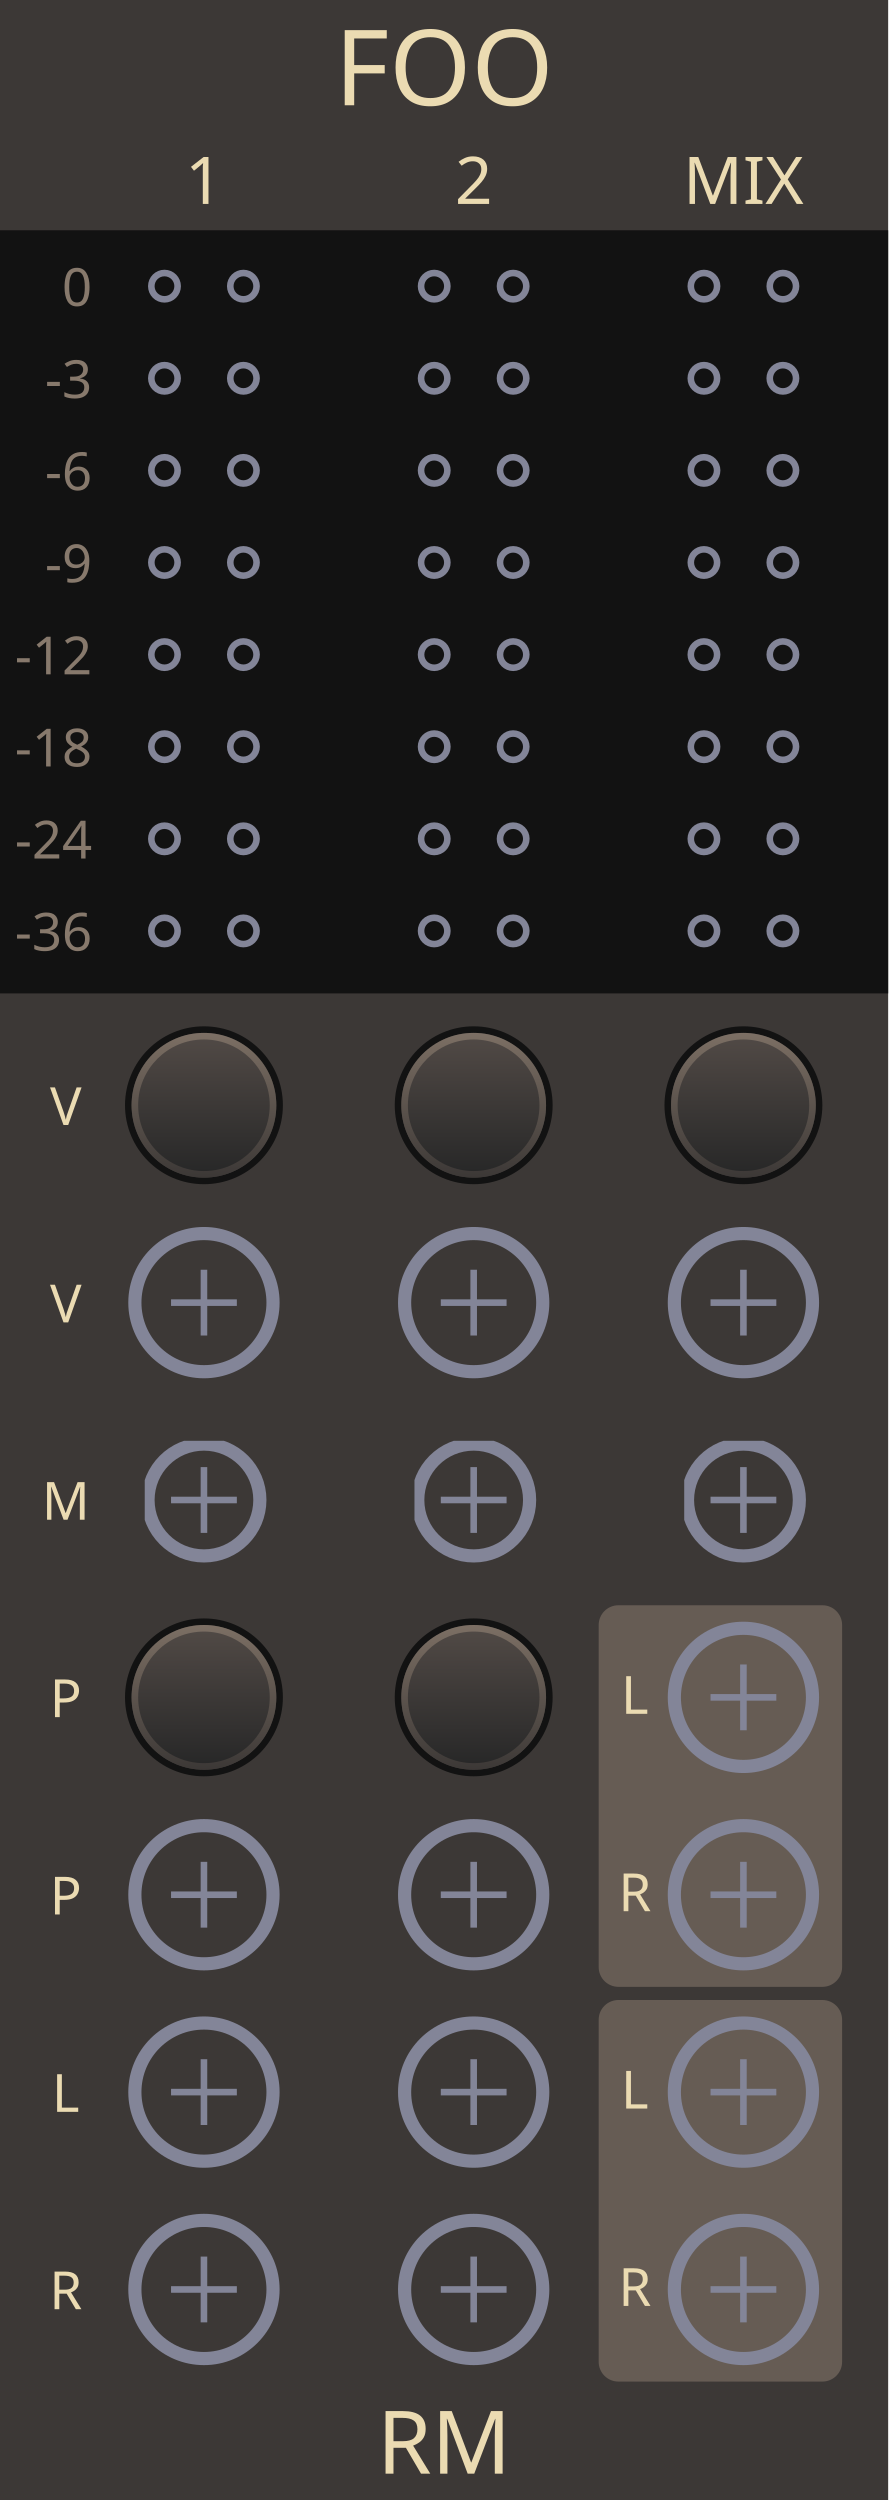
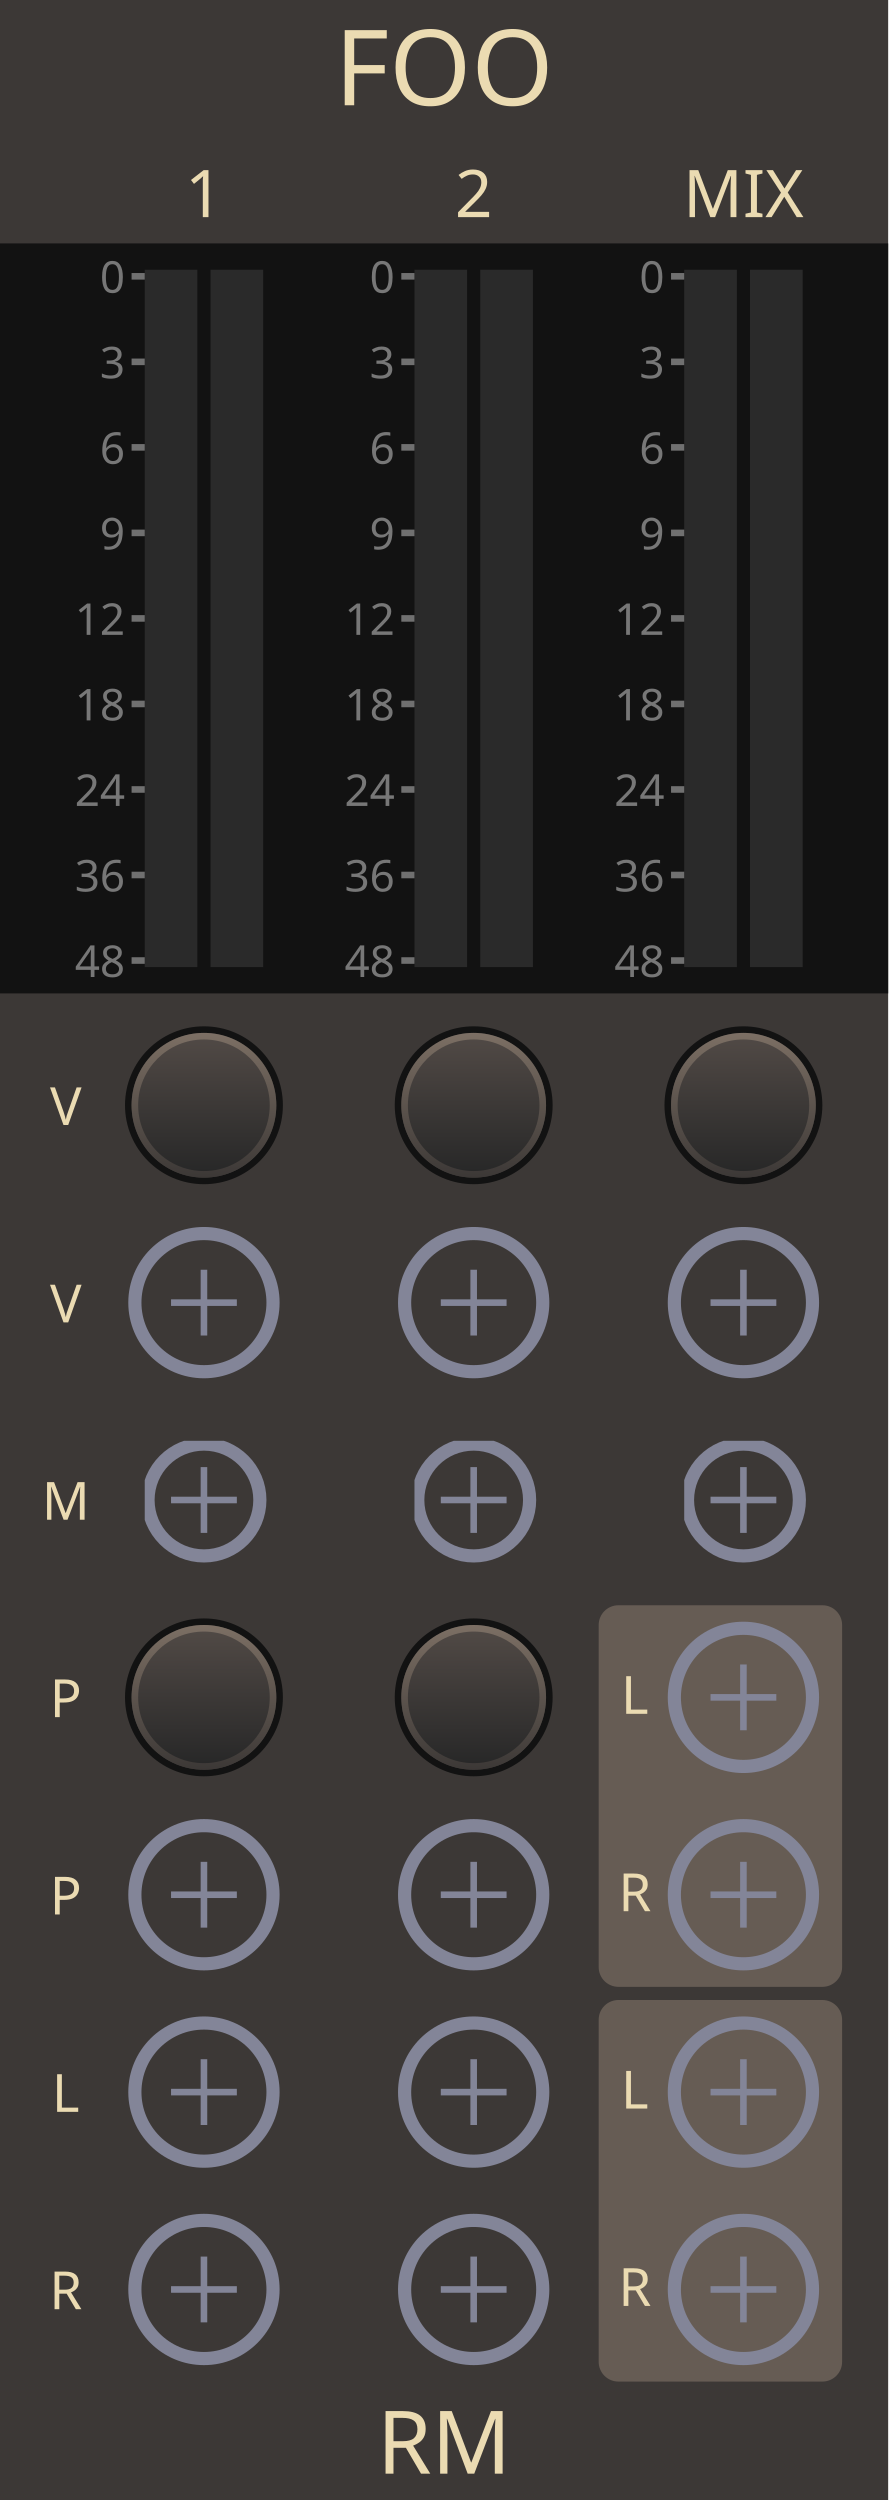
<svg xmlns="http://www.w3.org/2000/svg" xmlns:xlink="http://www.w3.org/1999/xlink" version="1.1" width="135" height="380" viewBox="0 0 135 380">
  <style>
    text.title {
      fill: #ebdbb2;
      font-family: 'DIN Alternate';
      font-size: 12pt;
    }
    text.logo {
      fill: #ebdbb2;
      font-family: 'DIN Alternate';
      font-size: 10pt;
    }
    text.big-label {
      fill: #ebdbb2;
      font-family: 'DIN Alternate';
      font-size: 7.5pt;
    }
    text.label {
      fill: #ebdbb2;
-       font-family: 'DIN Alternate';
-       font-size: 6pt;
-     }
-     text.led-label {
-       fill: #87796c;
      font-family: 'DIN Alternate';
      font-size: 6pt;
    }
    .background {
      fill: #3c3836;
    }
    .output {
      fill: #665c54;
    }
    polyline.icon {
      stroke: #ebdbb2;
      stroke-width: 1.2;
      fill: none;
    }
-     polyline.connect {
-       stroke: #ebdbb2;
+ 
+     text.lcd-label {
+       fill: #777777;
+       font-family: 'Monaco';
+       font-size: 5pt;
+     }
+     polyline.lcd-tick {
+       stroke: #707070;
      stroke-width: 1;
      fill: none;
    }

    .blueprint {
      stroke: #838598;
      fill: none;
    }
  </style>
  <defs>
    <linearGradient id="smallKnobLight" x1="0%" y1="0%" x2="0%" y2="100%">
      <stop offset="0%" stop-color="#7c6f64" />
      <stop offset="100%" stop-color="#3c3836" />
    </linearGradient>
    <linearGradient id="smallKnobDark" x1="0%" y1="0%" x2="0%" y2="100%">
      <stop offset="0%" stop-color="#504945" />
      <stop offset="100%" stop-color="#282828" />
    </linearGradient>
    <symbol id="knob18">
      <g transform="translate(9 9)">
        <circle r="8.5" stroke="#222" fill="none" />
        <circle r="8" fill="url('#smallKnobLight')" />
        <circle r="7" fill="url('#smallKnobDark')" />
      </g>
    </symbol>
    <symbol id="knob24">
      <g transform="translate(12 12)">
        <circle r="11.5" stroke="#121212" fill="none" />
        <circle r="11" fill="url('#smallKnobLight')" />
        <circle r="10" fill="url('#smallKnobDark')" />
      </g>
    </symbol>
    <symbol id="toggleButton">
      <g transform="translate(9 9)">
        <polyline points="-5,0 5,0" stroke-width="1" class="blueprint" />
        <polyline points="0,-5 0,5" stroke-width="1" class="blueprint" />
        <circle cx="0" cy="0" r="8.5" stroke-width="2" class="blueprint" />
      </g>
    </symbol>
    <symbol id="port">
      <g transform="translate(12 12)">
        <polyline points="-5,0 5,0" stroke-width="1" class="blueprint" />
        <polyline points="0,-5 0,5" stroke-width="1" class="blueprint" />
        <circle cx="0" cy="0" r="10.5" stroke-width="2" class="blueprint" />
      </g>
    </symbol>
-     <symbol id="led-strip">
-       <g transform="translate(5 2.5)">
-         <circle cx="0" cy="0" r="2" stroke-width="1" class="blueprint" />
-         <circle cx="0" cy="14" r="2" stroke-width="1" class="blueprint" />
-         <circle cx="0" cy="28" r="2" stroke-width="1" class="blueprint" />
-         <circle cx="0" cy="42" r="2" stroke-width="1" class="blueprint" />
-         <circle cx="0" cy="56" r="2" stroke-width="1" class="blueprint" />
-         <circle cx="0" cy="70" r="2" stroke-width="1" class="blueprint" />
-         <circle cx="0" cy="84" r="2" stroke-width="1" class="blueprint" />
-         <circle cx="0" cy="98" r="2" stroke-width="1" class="blueprint" />
+     <symbol id="meter-strip">
+       <g transform="translate(20 4)">
+         <rect x="-9" y="-1" width="8" height="106" fill="#2a2a2a" />
+         <rect x="1" y="-1" width="8" height="106" fill="#2a2a2a" />
+         <g transform="translate(-12 2.5)">
+           <text x="0" y="0" class="lcd-label" text-anchor="end">0</text>
+           <text x="0" y="13" class="lcd-label" text-anchor="end">3</text>
+           <text x="0" y="26" class="lcd-label" text-anchor="end">6</text>
+           <text x="0" y="39" class="lcd-label" text-anchor="end">9</text>
+           <text x="0" y="52" class="lcd-label" text-anchor="end">12</text>
+           <text x="0" y="65" class="lcd-label" text-anchor="end">18</text>
+           <text x="0" y="78" class="lcd-label" text-anchor="end">24</text>
+           <text x="0" y="91" class="lcd-label" text-anchor="end">36</text>
+           <text x="0" y="104" class="lcd-label" text-anchor="end">48</text>
+         </g>
+         <g transform="translate(-11 0)">
+           <polyline points="0   0 2   0" class="lcd-tick" />
+           <polyline points="0  13 2  13" class="lcd-tick" />
+           <polyline points="0  26 2  26" class="lcd-tick" />
+           <polyline points="0  39 2  39" class="lcd-tick" />
+           <polyline points="0  52 2  52" class="lcd-tick" />
+           <polyline points="0  65 2  65" class="lcd-tick" />
+           <polyline points="0  78 2  78" class="lcd-tick" />
+           <polyline points="0  91 2  91" class="lcd-tick" />
+           <polyline points="0 104 2 104" class="lcd-tick" />
+         </g>
      </g>
    </symbol>
  </defs>
  <rect class="background" width="100%" height="100%" />
  <text class="title" x="50%" y="16" text-anchor="middle">FOO</text>
  <text class="logo" x="50%" y="376" text-anchor="middle">RM</text>
-   <rect x="0" y="35" width="135" height="116" fill="#121212" />
-   <g transform="translate(31 46.5)">
-     <g transform="translate(-17 0)">
-       <text x="0" y="0" class="led-label" text-anchor="end">0</text>
-       <text x="0" y="14" class="led-label" text-anchor="end">-3</text>
-       <text x="0" y="28" class="led-label" text-anchor="end">-6</text>
-       <text x="0" y="42" class="led-label" text-anchor="end">-9</text>
-       <text x="0" y="56" class="led-label" text-anchor="end">-12</text>
-       <text x="0" y="70" class="led-label" text-anchor="end">-18</text>
-       <text x="0" y="84" class="led-label" text-anchor="end">-24</text>
-       <text x="0" y="98" class="led-label" text-anchor="end">-36</text>
-     </g>
-   </g>
+   <rect x="0" y="37" width="135" height="114" fill="#121212" />
  <g transform="translate(10 0)">
    <g transform="translate(0 168)">
      <text x="0" y="3" class="label" text-anchor="middle">V</text>
    </g>
    <g transform="translate(0 198)">
      <text x="0" y="3" class="label" text-anchor="middle">V</text>
    </g>
    <g transform="translate(0 228)">
      <text x="0" y="3" class="label" text-anchor="middle">M</text>
    </g>
    <g transform="translate(0 258)">
      <text x="0" y="3" class="label" text-anchor="middle">P</text>
    </g>
    <g transform="translate(0 288)">
      <text x="0" y="3" class="label" text-anchor="middle">P</text>
    </g>
    <g transform="translate(0 318)">
      <text x="0" y="3" class="label" text-anchor="middle">L</text>
    </g>
    <g transform="translate(0 348)">
      <text x="0" y="3" class="label" text-anchor="middle">R</text>
    </g>
  </g>
-   <g transform="translate(31 31)">
+   <g transform="translate(31 33)">
    <text x="0" y="0" class="big-label" text-anchor="middle">1</text>
  </g>
-   <g transform="translate(31 41)">
-     <g transform="translate(-6 0)">
-       <use xlink:href="#led-strip" transform="translate(-5 0)" />
-     </g>
-     <g transform="translate(6 0)">
-       <use xlink:href="#led-strip" transform="translate(-5 0)" />
-     </g>
+   <g transform="translate(31 42)">
+     <use xlink:href="#meter-strip" transform="translate(-20 -4)" />
  </g>
  <g transform="translate(31 168)">
    <use xlink:href="#knob24" transform="translate(-12 -12)" />
  </g>
  <g transform="translate(31 198)">
    <use xlink:href="#port" transform="translate(-12 -12)" />
  </g>
  <g transform="translate(31 228)">
    <use xlink:href="#toggleButton" transform="translate(-9 -9)" />
  </g>
  <g transform="translate(31 258)">
    <use xlink:href="#knob24" transform="translate(-12 -12)" />
  </g>
  <g transform="translate(31 288)">
    <use xlink:href="#port" transform="translate(-12 -12)" />
  </g>
  <g transform="translate(31 318)">
    <use xlink:href="#port" transform="translate(-12 -12)" />
  </g>
  <g transform="translate(31 348)">
    <use xlink:href="#port" transform="translate(-12 -12)" />
  </g>
-   <g transform="translate(72 31)">
+   <g transform="translate(72 33)">
    <text x="0" y="0" class="big-label" text-anchor="middle">2</text>
  </g>
-   <g transform="translate(72 41)">
-     <g transform="translate(-6 0)">
-       <use xlink:href="#led-strip" transform="translate(-5 0)" />
-     </g>
-     <g transform="translate(6 0)">
-       <use xlink:href="#led-strip" transform="translate(-5 0)" />
-     </g>
+   <g transform="translate(72 42)">
+     <use xlink:href="#meter-strip" transform="translate(-20 -4)" />
  </g>
  <g transform="translate(72 168)">
    <use xlink:href="#knob24" transform="translate(-12 -12)" />
  </g>
  <g transform="translate(72 198)">
    <use xlink:href="#port" transform="translate(-12 -12)" />
  </g>
  <g transform="translate(72 228)">
    <use xlink:href="#toggleButton" transform="translate(-9 -9)" />
  </g>
  <g transform="translate(72 258)">
    <use xlink:href="#knob24" transform="translate(-12 -12)" />
  </g>
  <g transform="translate(72 288)">
    <use xlink:href="#port" transform="translate(-12 -12)" />
  </g>
  <g transform="translate(72 318)">
    <use xlink:href="#port" transform="translate(-12 -12)" />
  </g>
  <g transform="translate(72 348)">
    <use xlink:href="#port" transform="translate(-12 -12)" />
  </g>
-   <g transform="translate(113 31)">
+   <g transform="translate(113 33)">
    <text x="0" y="0" class="big-label" text-anchor="middle">MIX</text>
  </g>
-   <g transform="translate(113 41)">
-     <g transform="translate(-6 0)">
-       <use xlink:href="#led-strip" transform="translate(-5 0)" />
-     </g>
-     <g transform="translate(6 0)">
-       <use xlink:href="#led-strip" transform="translate(-5 0)" />
-     </g>
+   <g transform="translate(113 42)">
+     <use xlink:href="#meter-strip" transform="translate(-20 -4)" />
  </g>
  <g transform="translate(113 168)">
    <use xlink:href="#knob24" transform="translate(-12 -12)" />
  </g>
  <g transform="translate(113 198)">
    <use xlink:href="#port" transform="translate(-12 -12)" />
  </g>
  <g transform="translate(113 228)">
    <use xlink:href="#toggleButton" transform="translate(-9 -9)" />
  </g>
  <g transform="translate(113 258)">
    <rect x="-22" y="-14" width="37" height="58" rx="3" class="output" />
    <text x="-16.5" y="2.5" class="label" text-anchor="middle">L</text>
    <use xlink:href="#port" transform="translate(-12 -12)" />
  </g>
  <g transform="translate(113 288)">
    <text x="-16.5" y="2.5" class="label" text-anchor="middle">R</text>
    <use xlink:href="#port" transform="translate(-12 -12)" />
  </g>
  <g transform="translate(113 318)">
    <rect x="-22" y="-14" width="37" height="58" rx="3" class="output" />
    <text x="-16.5" y="2.5" class="label" text-anchor="middle">L</text>
    <use xlink:href="#port" transform="translate(-12 -12)" />
  </g>
  <g transform="translate(113 348)">
    <text x="-16.5" y="2.5" class="label" text-anchor="middle">R</text>
    <use xlink:href="#port" transform="translate(-12 -12)" />
  </g>
</svg>
